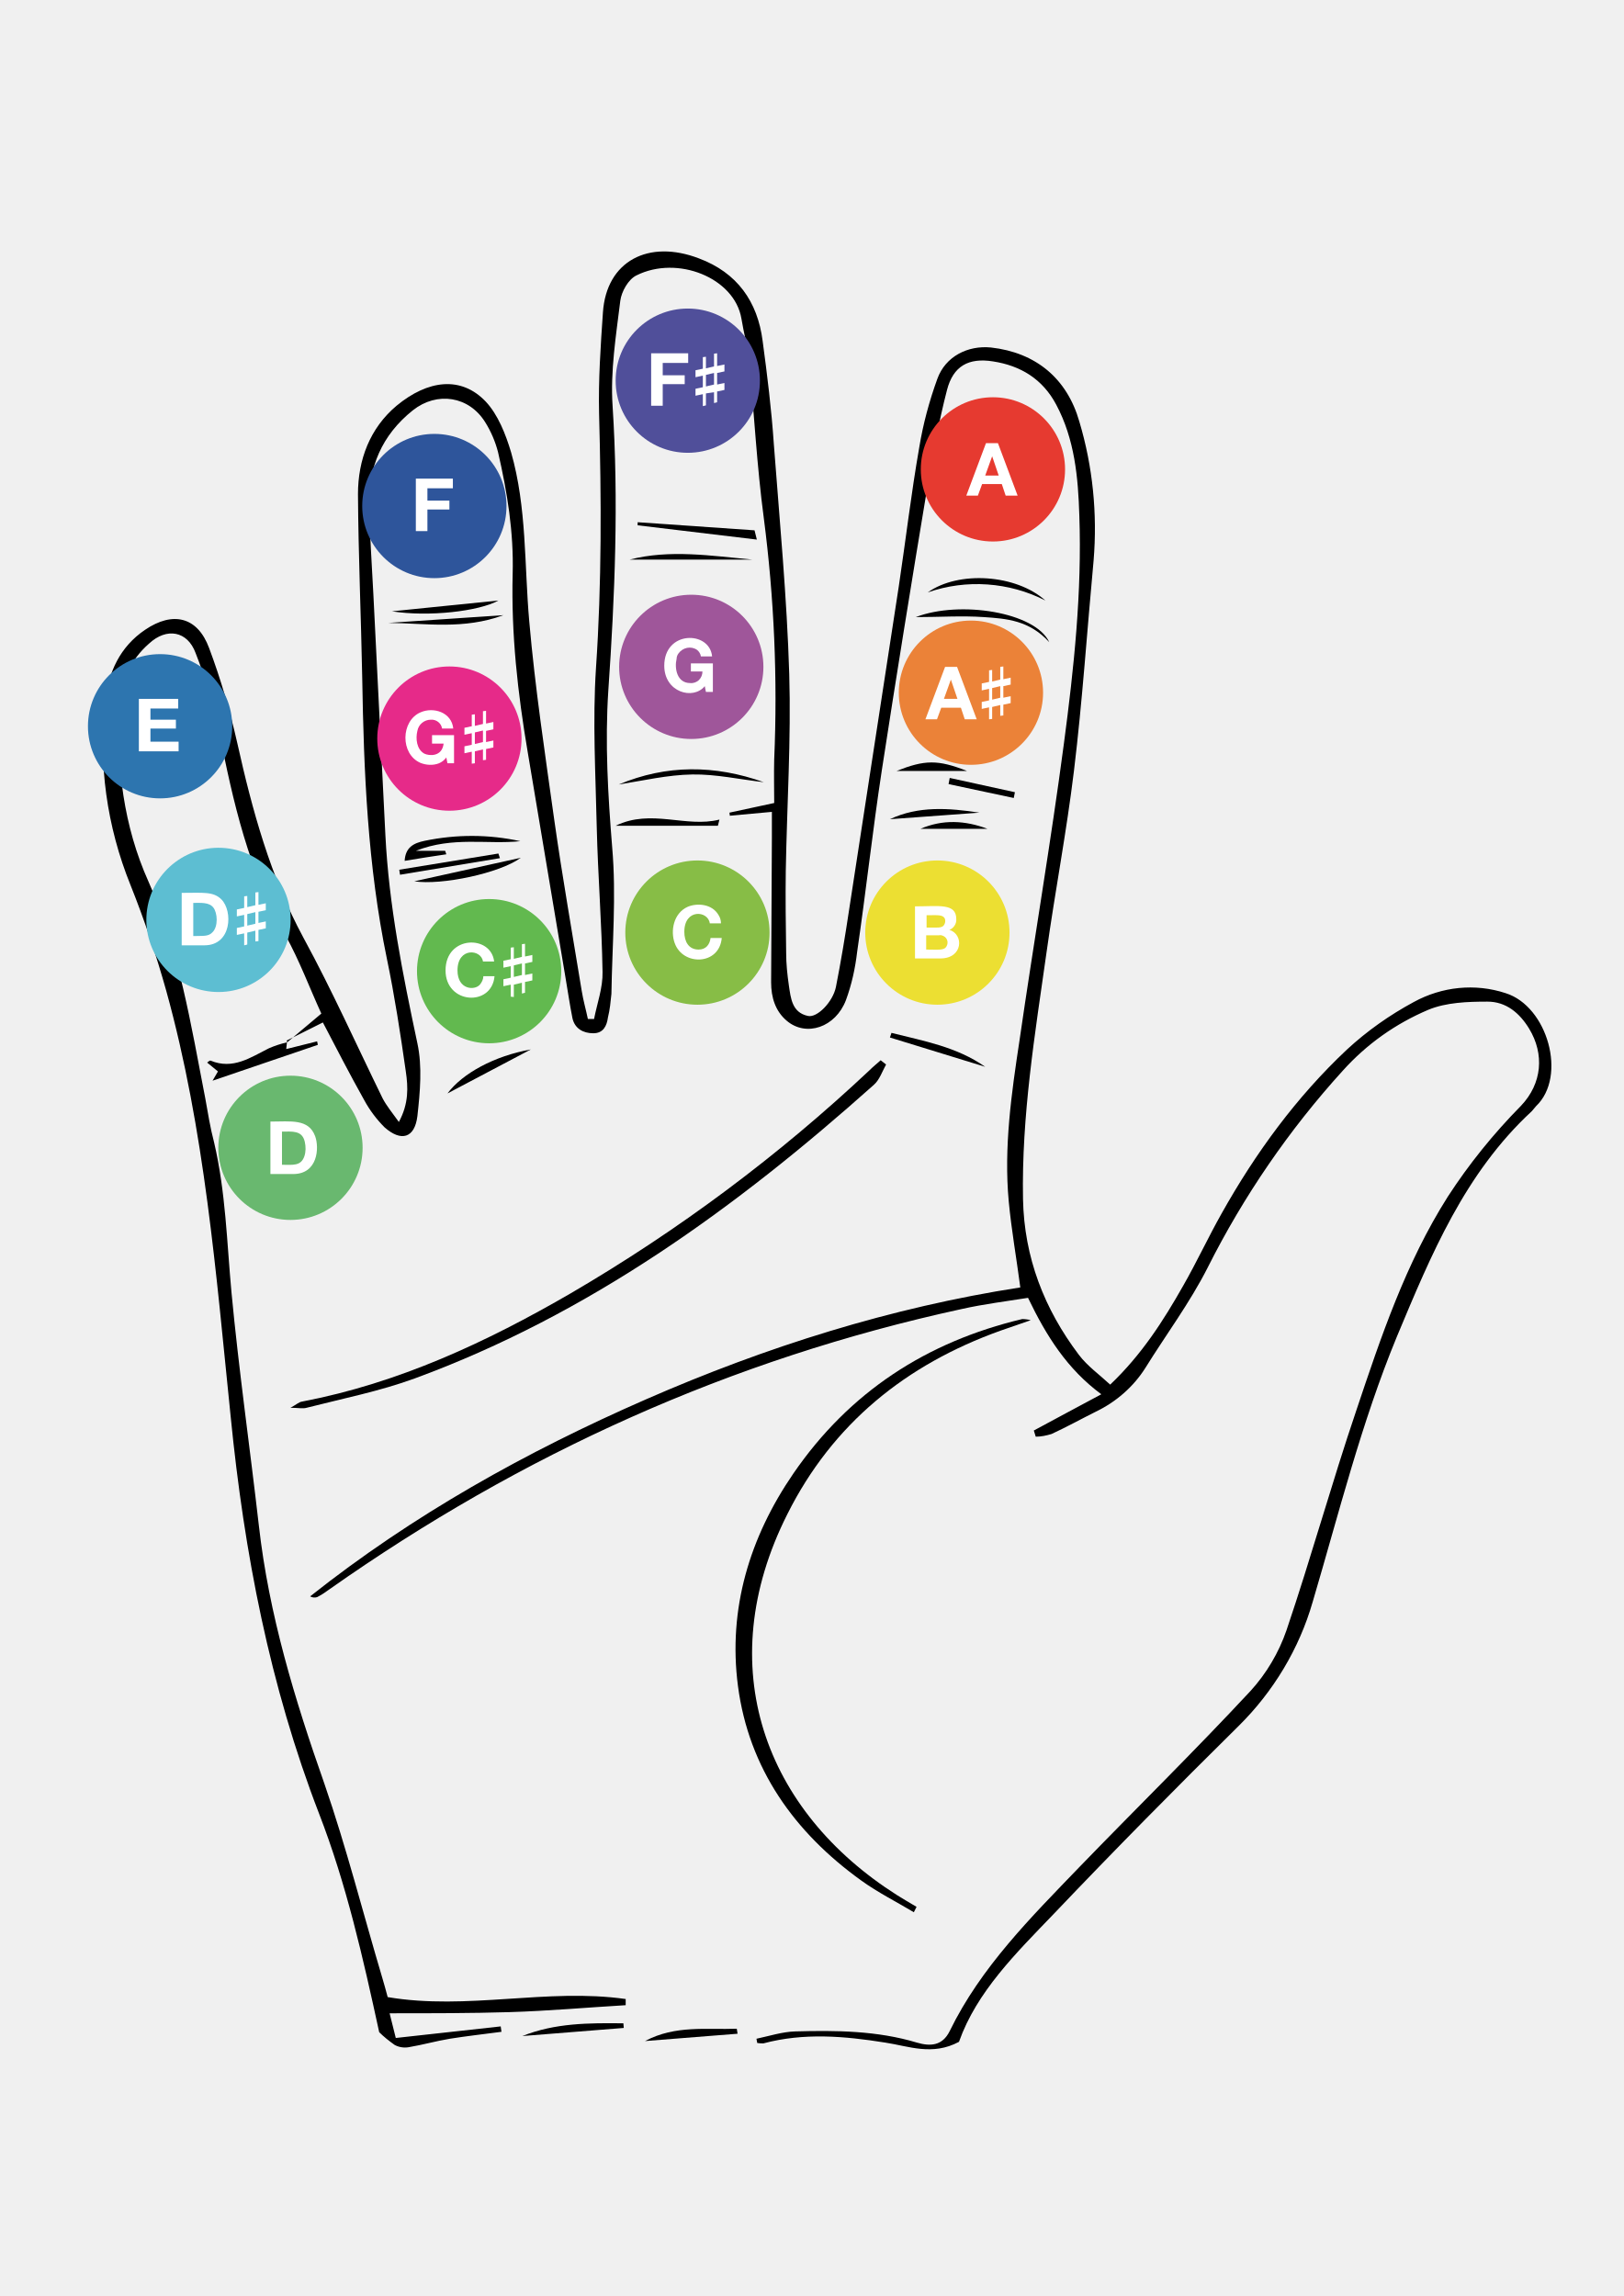
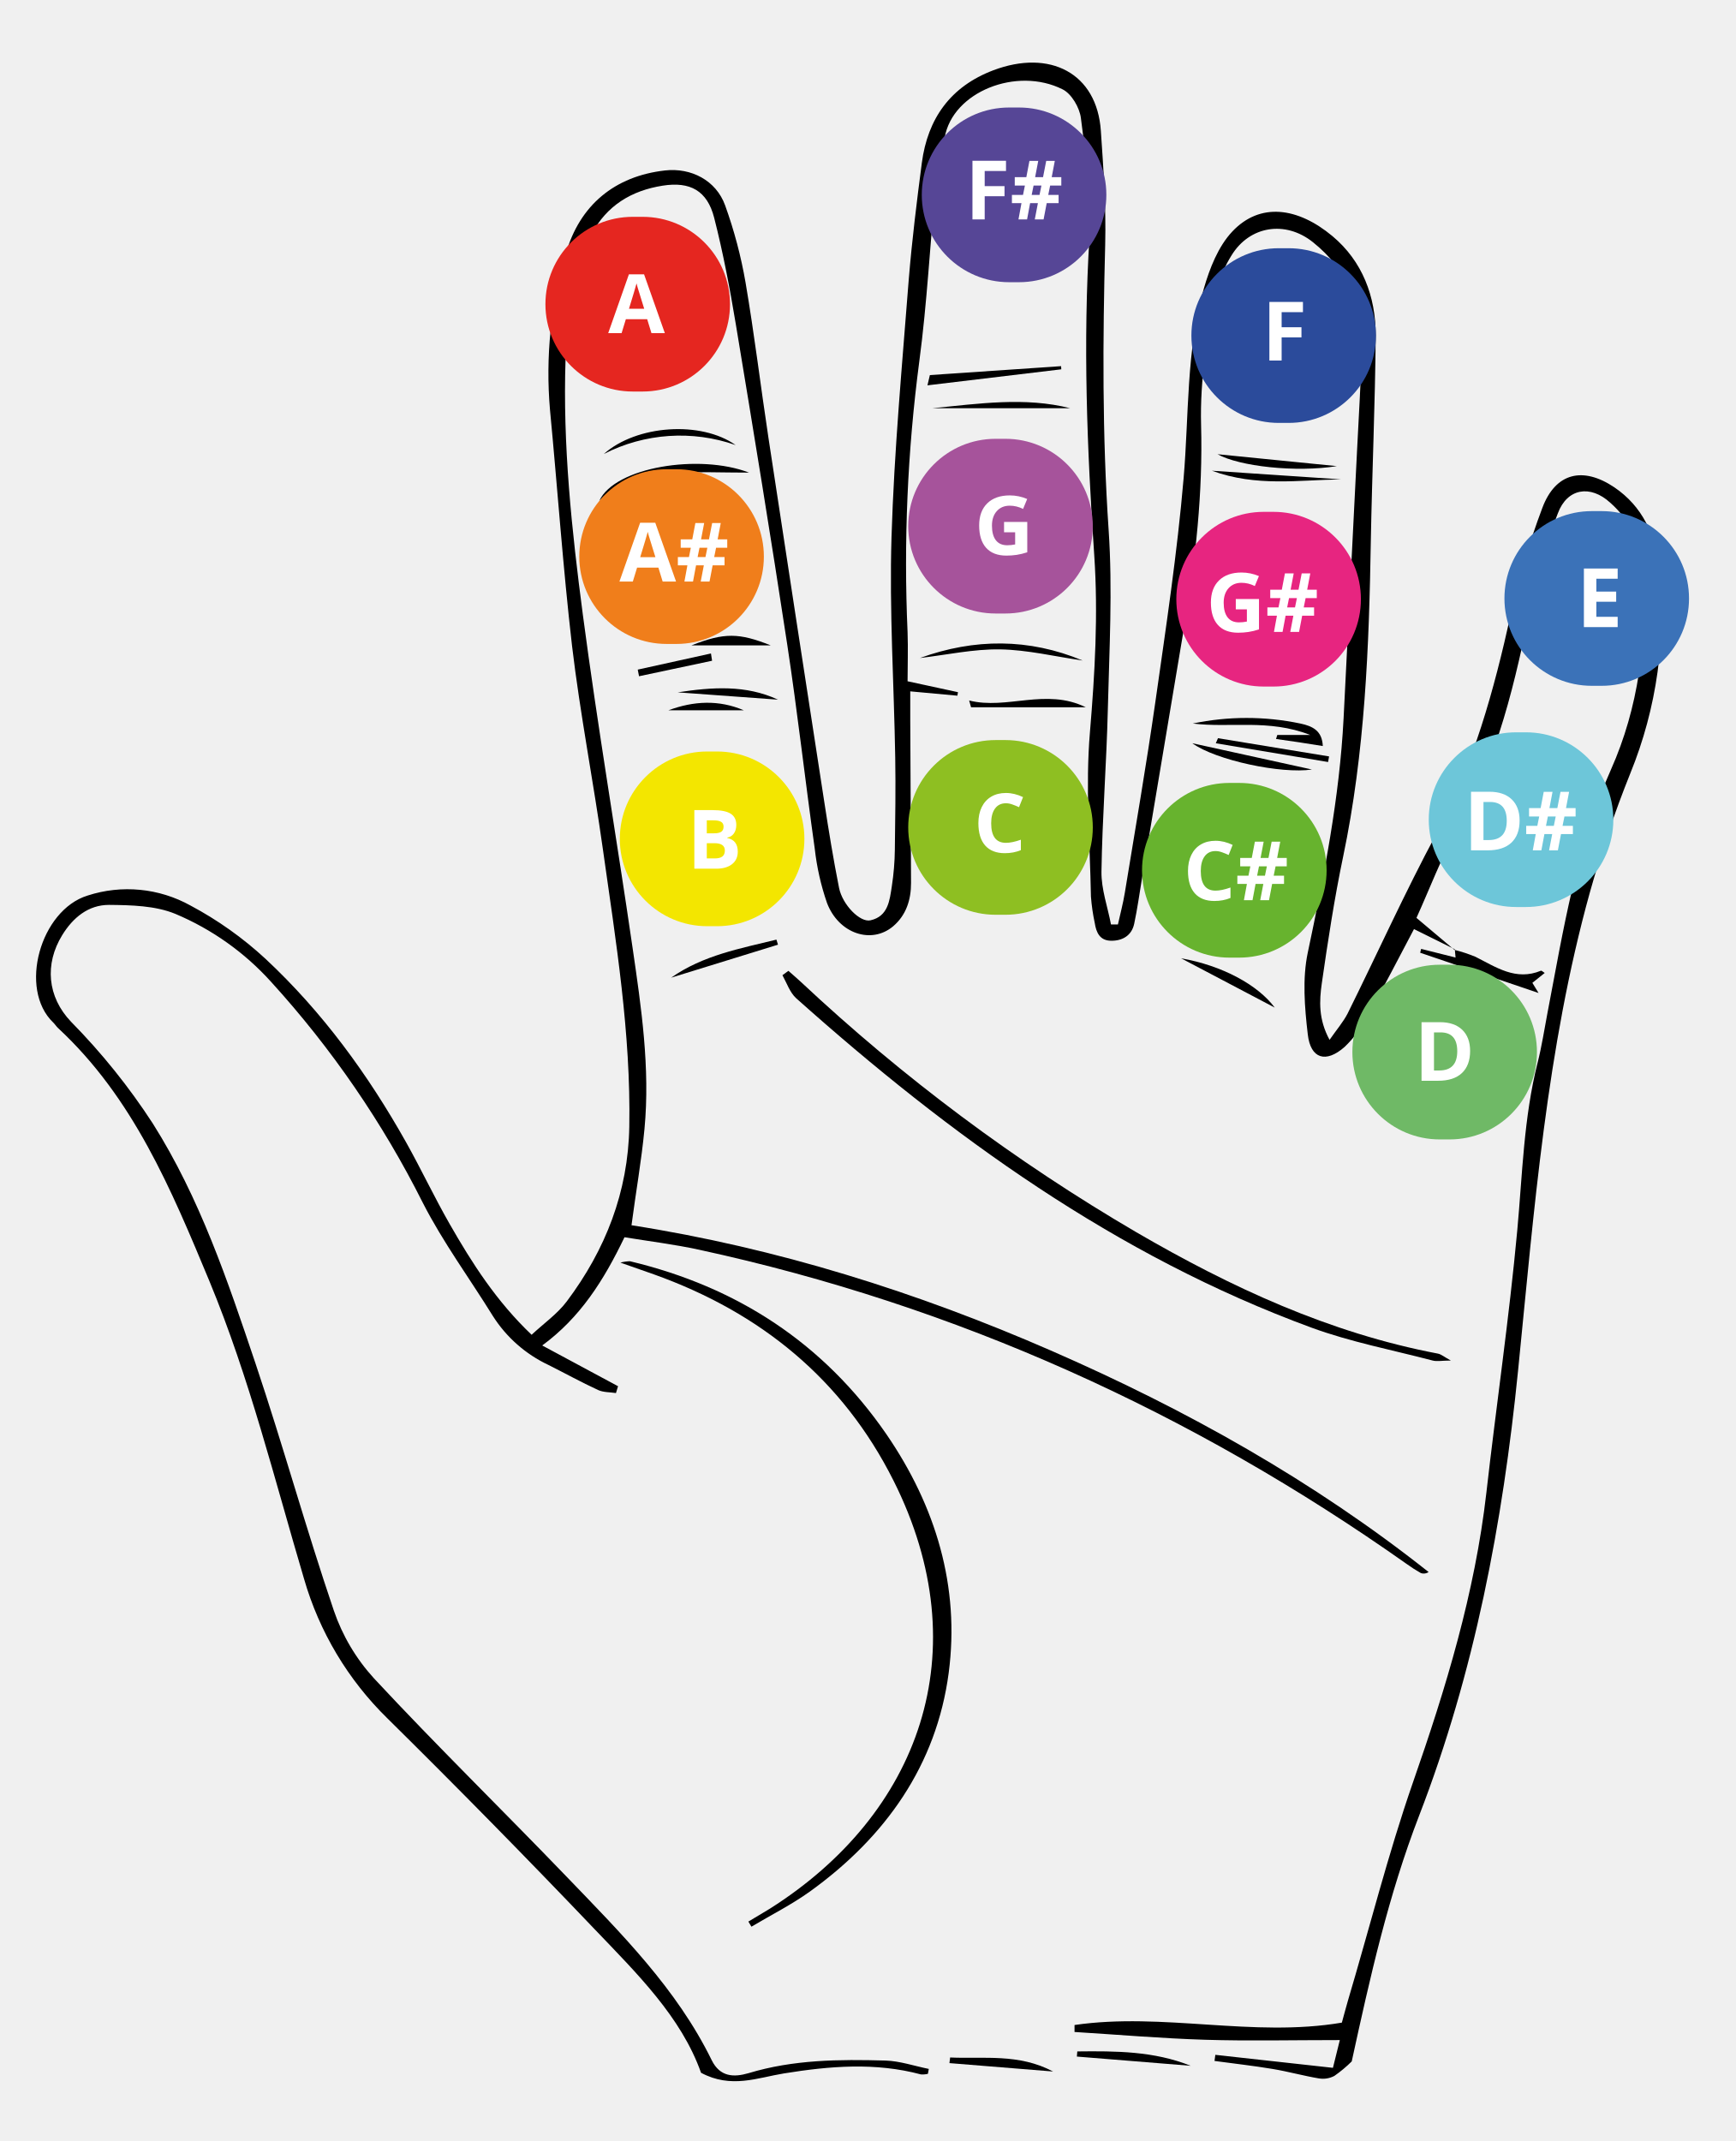
- <svg xmlns="http://www.w3.org/2000/svg" enable-background="new 0 0 420.9 595.3" viewBox="0 0 420.9 595.3">
-   <path d="m74.5 270.2 8.8-7.4c-3.1-6.8-5.7-13.8-9.3-20.3-9.5-16.5-13.6-34.6-17.2-52.9-1.5-6.9-3.5-13.7-6.1-20.3-2.1-5.7-7.5-6.7-12.1-2.4-4.7 4.1-7.5 10-7.7 16.3-.7 15.6 1.1 30.9 7.6 45.4 8 17.9 11 37.1 14.7 56.1.7 3.9 1.3 7.7 2.3 11.5 3 12.8 3.3 25.8 4.5 38.8 1.9 20.2 4.8 40.4 7.1 60.5 2.6 23.1 9.3 45.1 17 67 5.7 16.5 10 33.5 15 50.3.5 1.6.9 3.2 1.4 5 20.6 3.5 41.3-2.4 61.7.5v1.6c-10.1.6-20.1 1.5-30.2 1.8s-20 .3-31 .3l1.6 6.4 27.2-3 .2 1.4c-4.5.6-9 1.1-13.4 1.8-3.6.6-7.1 1.6-10.7 2.2-1.2.2-2.5 0-3.6-.6-1.4-1-2.8-2.1-4-3.3-4.2-19.3-8.5-38.4-15.6-56.7-12.8-33.2-19.4-67.6-22.9-102.9-3.8-37-6.7-74.3-16.7-110.4-2.6-9.3-5.7-18.5-9.3-27.5-6.1-15.1-8.4-31.5-6.5-47.7.8-7.4 3.8-14 10.3-18.4 7.2-4.9 13.6-3.4 16.6 4.7 3 8 5.4 16.2 7.3 24.6 3.9 17.5 8.6 34.7 17.2 50.6 7.4 13.6 13.7 27.7 20.5 41.6 1 1.9 2.4 3.6 4.2 6.1 2.6-4.8 2.4-9 1.8-13.1-1.4-9.8-2.9-19.6-4.9-29.2-5-24.1-6-48.5-6.4-72.9-.3-15.9-1-31.7-1.1-47.6 0-8.9 3.1-17.1 10-22.9 8.1-6.7 16.7-7.8 23.1-1.1 3.2 3.4 5.2 8.5 6.6 13.2 4.1 14.3 3.4 29.2 4.7 43.8 1.5 17.2 4.1 34.4 6.5 51.6 2.1 14.8 4.7 29.5 7.1 44.2.4 2.5 1.1 4.9 1.6 7.3h1.6c.8-4.1 2.3-8.1 2.2-12.2-.2-12.5-1.2-25-1.5-37.4-.3-13.8-1.1-27.7-.2-41.4 1.5-22 1.4-44 .8-66-.2-8.7.4-17.5 1-26.2.9-13.4 11.9-19 24.9-14 9.9 3.7 15.2 11.2 16.5 21.4 1.2 8.9 2.3 17.8 2.9 26.7 1.5 19.9 3.4 39.8 4 59.7.5 17-.6 34-.9 51-.1 7.1 0 14.2.1 21.3 0 2.8.3 5.6.7 8.4.5 3.3.8 7 4.9 7.9 2.4.6 6.5-3.6 7.3-7.5 1.3-6.6 2.4-13.2 3.4-19.9 4.3-28 8.6-56 12.9-84 1.8-12 3.2-24 5.3-36 1-6.1 2.6-12 4.7-17.8s7.9-8.7 13.9-8.1c11.6 1.3 19.7 8 22.9 19.2 3.5 11.7 4.7 23.9 3.7 36-1.7 18.2-2.9 36.5-5.1 54.6-1.9 15.7-4.9 31.3-7.1 47-3 21.2-6.5 42.4-6.1 64 .3 15.1 5.5 28.5 14.5 40.4 2.2 2.9 5.3 5.1 8.1 7.7 8.2-7.8 13.8-16.6 18.9-25.6 3.5-6.1 6.5-12.6 10-18.8 8.8-15.7 19.4-30.2 32.5-42.5 5.2-4.8 11-8.9 17.3-12.3 7.3-4 15.9-4.9 23.8-2.3 10.9 3.4 16 21.6 7.9 29.3-.4.4-.7.9-1.1 1.3-17.4 16.1-26.1 37.2-35 58.5-9.2 22.3-15 45.7-21.8 68.7-3.5 12.2-10.2 23.3-19.2 32.2-16.2 16-32.2 32.2-47.9 48.7-9.8 10.2-20 20.2-24.6 33.2-6.9 3.7-13.1 1.1-19.1.2-10.6-1.7-21.1-2.6-31.6.2-.5 0-1.1 0-1.6-.1l-.2-1.1c3.3-.7 6.7-1.8 10-1.9 10.6-.3 21.3-.2 31.6 2.9 3.4 1 6.6.9 8.5-3 8.1-16.6 21-29.4 33.5-42.4 14.8-15.3 30-30.2 44.5-45.8 4.1-4.5 7.3-9.9 9.3-15.7 6.4-18.9 11.7-38.1 18.1-57 6.4-19.1 12.8-38.2 23.7-55.4 5.5-8.5 11.9-16.4 19-23.6 5.5-5.8 6.1-13.4 2.1-20-2.5-4.1-6-7-10.8-7-5.1 0-10.7.2-15.3 2.1-8.5 3.6-16 8.9-22.2 15.8-13.9 15.3-25.7 32.5-35 51-4.6 9.1-10.8 17.4-16.2 26.1-3.1 4.9-7.6 8.8-12.8 11.3-3.8 1.9-7.6 4-11.5 5.8-1.3.4-2.7.7-4.1.7l-.5-1.6c5.6-3 11.3-6.1 17.5-9.4-8.8-6.5-14.2-15-19-25-5.6.9-11.4 1.6-17.2 2.9-59.8 13-114.1 37.6-163.8 72.6-1.1.8-2.1 1.5-3.3 2.1-.6.2-1.3.1-1.8-.2 26.6-21.1 56-37.5 87.1-51.1s63.4-23.8 97-29c-1-7.6-2.3-14.9-3-22.3-1.3-14 .7-28 2.8-41.8 3.7-25.6 8.1-51.2 11.5-76.9 2.6-19.6 4.7-39.3 4-59.1-.3-9.9-1.2-19.8-6-28.8-3.5-6.6-9.2-10.1-16.4-11.2-6.3-1-10.3 1.2-11.9 7.4-2.1 8.1-3.6 16.3-5 24.6-4.1 24.6-8.1 49.3-11.9 74-2.4 15.7-4.1 31.4-6.4 47.1-.5 4.3-1.4 8.4-2.9 12.5-2.7 7.1-10.3 9.6-15.3 5.4-3-2.5-4.1-6.1-4.1-10 .1-12.5.1-25 .2-37.5 0-2 0-4 0-6.7l-10.9 1-.1-.8 11.6-2.5c0-3.6-.1-7.5 0-11.3.9-20.9 0-41.8-2.7-62.6-1.8-13.5-2.5-27.1-3.8-40.7-.4-3.7-1.4-7.3-2-11-1.8-10.6-16.6-16.5-27.2-11.2-2.1 1-3.9 4.2-4.2 6.6-1.1 9-2.6 18.2-2 27.2 1.6 24.7.6 49.2-1.1 73.8-.9 13.6-.1 27.1 1 40.7 1.1 12.6 0 25.3-.2 38-.2 2-.4 4.1-.9 6.1-.3 2.2-1.2 4.1-3.8 4.1s-4.8-1.2-5.4-3.9c-.7-3.5-1.2-7-1.8-10.5-3.3-19.5-6.5-39-9.8-58.5-2.6-15.3-4.3-30.7-3.9-46.2.3-10.8-1.4-21.2-3.8-31.6-.7-2.7-1.8-5.3-3.3-7.7-4.2-6.8-12.5-8.1-18.8-3.1-8 6.4-11.6 14.8-11.3 25 .2 7.6.7 15.3 1.1 22.9 1 20.7 2.1 41.4 3.1 62.1.9 18.3 4.5 36.2 8.3 54.1 1.3 6 .7 12.6 0 18.9-.7 5.7-4.2 6.7-8.5 2.9-2.1-2.1-3.9-4.5-5.3-7.1-3.7-6.6-7.2-13.4-10.7-20.1l-9.4 4.7z" />
-   <path d="m236.9 495.8c-4.5-2.7-9.3-5.1-13.6-8.2-17.4-12.5-29.2-29.1-32-50.5-2.6-19.9 3-38.5 14.4-55.1 14.5-21.1 34.5-34.1 59.3-40 .7 0 1.5.1 2.2.3-3.2 1.1-5.5 1.9-7.8 2.7-24.6 8.8-43.6 24.2-55.3 47.6-19.9 39.5-5.9 77 28.5 98.8 1.6 1 3.3 2 5 3z" />
-   <path d="m229.7 276c-1 1.8-1.7 4-3.2 5.3-35.6 31.8-73.8 59.5-119 76.1-9 3.3-18.6 5.2-28 7.6-1 .3-2.2 0-4.2 0 1.5-.8 2.2-1.5 3-1.6 25.1-4.8 47.8-15.4 69.7-28.1 27.9-16.3 53.9-35.7 77.4-57.8.9-.9 1.9-1.7 2.9-2.6z" />
-   <path d="m74.4 270.1-.2 1.9 8-2 .2.9-27.3 9.3 1.4-2.4-2.8-2.3c.4-.3.7-.6.9-.5 5.8 2.4 10.3-.8 15.1-3.2 1.6-.7 3.2-1.2 4.9-1.6z" />
-   <path d="m107.8 220.6h7.6l.3.9c-1.8.3-3.5.5-5.3.8s-3.7.6-5.5.9c.2-3.5 2.3-4.6 5.2-5.2 8.2-1.7 16.6-1.7 24.8.1-8.6.9-17.5-1.3-27.1 2.5z" />
-   <path d="m237.4 160c11.4-4.4 31-1.3 34.6 6.5-5.2-5.7-11.1-6.1-16.9-6.5s-11.4 0-17.7 0z" />
-   <path d="m165.3 135.4 30.3 2.1.6 2.4-30.9-3.7z" />
-   <path d="m163.2 145.1c10.4-2.7 21.2-1 31.9 0z" />
-   <path d="m160.4 203.4c12.4-5.2 24.9-5.1 37.6-.6-6.2-.7-12.4-2.1-18.5-2-6.4.1-12.8 1.6-19.1 2.6z" />
-   <path d="m100.7 161.5 29.8-2c-10.3 3.8-20.1 2.1-29.8 2z" />
-   <path d="m161.7 525.8-26.3 2.1c8.5-3.4 17.3-3.4 26.2-3.3z" />
-   <path d="m271 155.7c-9.4-4.8-20.5-5.6-30.5-2.1 8-5.7 22.9-4.7 30.5 2.1z" />
-   <path d="m255.4 276.6-24.7-7.6.4-1.2c8.3 2.1 16.9 3.6 24.3 8.8z" />
-   <path d="m107.4 228.5 27.6-6.1c-5.4 4-20.6 7.2-27.6 6.1z" />
-   <path d="m137.6 272.1-21.6 11.4c3.9-5.2 12.1-9.7 21.6-11.4z" />
-   <path d="m101.6 158.5 27.6-2.8c-5 2.8-18.1 4.3-27.6 2.8z" />
-   <path d="m167.2 529.2c7.9-4.2 16-2.9 23.8-3.2l.2 1.3z" />
-   <path d="m230.7 212.4c7.4-3.5 15.3-2.9 23.2-1.7z" />
-   <path d="m186.1 214.1h-26.5c9.2-4.5 18.2.6 26.9-1.6z" />
-   <path d="m129.6 222.5-25.9 4.3-.2-1.3 25.7-4.2z" />
-   <path d="m232.4 199.9c7.3-2.9 10.7-3 18.3 0z" />
-   <path d="m246.2 201.7 16.9 3.7-.3 1.5-16.9-3.6z" />
-   <path d="m238.6 214.9c5.8-2.5 11.6-2.2 17.4 0z" />
-   <circle cx="180.8" cy="241.8" fill="#87bd46" r="18.7" />
-   <path d="m177.4 241.6c0 2.5 1.1 4.6 3.7 4.6 1.9 0 2.9-1.3 3.1-3h2.9c-.6 7.1-10.1 7.3-12.2 1.3-1.1-3-.4-7.7 3.4-9.4 2.4-1 6.3-.8 8 2.2.4.6.6 1.4.6 2.1h-2.9c-.4-3.3-6.6-3.9-6.6 2.2z" fill="#fff" />
-   <circle cx="126.8" cy="251.8" fill="#62b94f" r="18.7" />
-   <path d="m118.6 251.6c0 5 4.4 5.3 5.8 3.7.5-.6.9-1.4.9-2.2h2.9c-.7 8-12.7 7.3-12.7-1.5 0-9.1 11.8-9.3 12.6-2.3h-2.9c-.4-3.2-6.6-3.8-6.6 2.3z" fill="#fff" />
-   <path d="m132.4 258.4v-3.1l-1.9.4v-1.8l1.9-.4v-3l-1.9.4v-1.8l1.9-.4v-3l.8-.1v3l2.1-.5v-3.3l.8-.1v3.3l1.9-.4v1.8l-1.9.4v3l1.9-.4v1.8l-1.9.4v2.8l-.8.2v-2.8l-2.1.5v3.2zm.8-5.1 2.1-.5v-3l-2.1.5z" fill="#fff" />
-   <circle cx="75.3" cy="297.6" fill="#69b86f" r="18.7" />
-   <path d="m81.7 294.6c1.1 3 .7 9.8-5.7 9.8h-5.9v-13.6c5.3 0 9.9-.8 11.6 3.8zm-2.8 5.2c.4-1.2.4-2.5.1-3.8-.7-3-3.3-2.6-5.9-2.6v8.6c2.8 0 4.9.4 5.8-2.2z" fill="#fff" />
-   <ellipse cx="56.7" cy="238.5" fill="#5dbed2" rx="18.7" ry="18.7" transform="matrix(.04531439 -.999 .999 .04531439 -184.1929 284.3425)" />
-   <path d="m57.4 233.2c3 3 2.7 11.9-4.4 11.9h-5.9v-13.6c5.6 0 8.2-.4 10.3 1.7zm-2.3 8.5c1.5-1.5 1.3-5 .2-6.4s-3.2-1.2-5.2-1.2v8.6c2.5-.1 3.9.2 5-1z" fill="#fff" />
-   <path d="m63.3 245.1v-3.1l-1.9.4v-1.8l1.9-.4v-3l-1.9.4v-1.8l1.9-.4v-3l.8-.1v2.9l2.1-.5v-3.3l.8-.1v3.3l1.9-.4v1.8l-1.9.4v2.9l1.9-.4v1.8l-1.9.4v2.9l-.8.1v-2.8l-2.1.5v3.1zm.8-5.1 2.1-.5v-3l-2.1.5z" fill="#fff" />
-   <circle cx="41.5" cy="188.3" fill="#2d75af" r="18.7" />
-   <path d="m46.2 181.2v2.5h-7.2v2.9h6.6v2.3h-6.6v3.4h7.3v2.5h-10.3v-13.6z" fill="#fff" />
-   <circle cx="112.6" cy="131.2" fill="#2e559b" r="18.7" />
-   <path d="m117.4 124.1v2.5h-6.6v3.2h5.7v2.3h-5.7v5.6h-3v-13.6z" fill="#fff" />
-   <circle cx="178.3" cy="98.7" fill="#504f9a" r="18.7" />
-   <path d="m178.4 91.6v2.5h-6.6v3.2h5.7v2.3h-5.7v5.6h-3v-13.6z" fill="#fff" />
-   <path d="m182.2 105.3v-3.1l-1.9.4v-1.8l1.9-.4v-3l-1.9.4v-1.8l1.9-.4v-3l.8-.1v3l2.1-.5v-3.3l.8-.1v3.3l1.9-.4v1.8l-1.9.4v3l1.9-.4v1.8l-1.9.4v2.8l-.8.2v-2.8l-2.1.3v3.1zm.8-5.1 2.1-.5v-3l-2.1.5z" fill="#fff" />
-   <circle cx="179.2" cy="172.9" fill="#9f569a" r="18.7" />
-   <path d="m172.2 172.6c0-9.2 11.8-9.1 12.4-2.4h-2.9c-.1-.7-.5-1.3-1-1.7-1.6-1.1-3.7-.6-4.8.9-.3.4-.5.9-.5 1.4-.6 2.5.1 6.3 3.5 6.3.8.1 1.7-.2 2.3-.8s.9-1.4.9-2.2h-3v-2.1h5.7v7.4h-1.8l-.3-1.5c-3 3.7-10.5 1.6-10.5-5.3z" fill="#fff" />
-   <circle cx="257.4" cy="121.7" fill="#e63a30" r="18.7" />
-   <path d="m258.7 114.9 5.1 13.6h-3.1l-1-3h-5.1l-1.1 3h-3l5.1-13.6zm.2 8.4-1.7-5-1.8 5z" fill="#fff" />
-   <circle cx="251.7" cy="179.6" fill="#eb8238" r="18.7" />
-   <path d="m248.1 172.9 5.1 13.6h-3.1l-1-3h-5.1l-1.1 3h-3l5.1-13.6zm.1 8.3-1.7-5-1.8 5z" fill="#fff" />
-   <path d="m256.4 186.5v-3.1l-1.9.4v-1.8l1.9-.4v-3l-1.9.4v-1.8l1.9-.4v-3l.8-.1v3l2.1-.5v-3.3l.8-.1v3.3l1.9-.4v1.8l-1.9.4v3l1.9-.4v1.8l-1.9.4v2.8l-.8.1v-2.8l-2.1.5v3.1zm.8-5.1 2.1-.5v-3l-2.1.5z" fill="#fff" />
-   <circle cx="243" cy="241.8" fill="#ecdf32" r="18.7" />
-   <path d="m247.9 238.3c.1 1.2-.7 2.4-1.8 2.8 3.8 1.1 3.6 7.4-2.3 7.4h-6.6v-13.5c6.2 0 10.7-.9 10.7 3.3zm-3.4 1.8c.5-.5.7-1.3.4-2-.6-1-1.8-.8-4.7-.8v3.2c3.1 0 3.6.1 4.3-.4zm.9 5.2c.5-.9.2-2.1-.8-2.6-.4-.2-.8-.3-1.2-.2h-3.3v3.7c3.2 0 4.7.3 5.3-.9z" fill="#fff" />
-   <circle cx="116.5" cy="191.5" fill="#e62a89" r="18.7" />
-   <g fill="#fff">
-     <path d="m113.8 197.9c-1.5.6-3.3.5-4.8-.1-5.3-2.3-5.1-10.9 0-13.1 3.4-1.5 8.1 0 8.5 4.2h-2.9c-.2-1.4-1.5-2.4-2.9-2.3-1.7 0-3.2 1.2-3.5 2.9-.5 2-.2 4.8 1.8 5.9 1.2.6 4.6.9 5-2.6h-3v-2.2h5.7v7.3h-1.7l-.3-1.5c-.5.7-1.2 1.2-1.9 1.5z" />
-     <path d="m122.3 198v-3.1l-1.9.4v-1.8l1.9-.4v-3l-1.9.4v-1.8l1.9-.4v-3l.8-.1v3l2.1-.5v-3.3l.8-.1v3.3l1.9-.4v1.9l-1.9.4v2.9l1.9-.4v1.8l-1.9.4v2.8l-.8.1v-2.8l-2.1.5v3.1zm.8-5.1 2.1-.5v-3l-2.1.5z" />
+ <svg xmlns="http://www.w3.org/2000/svg" id="Layer_1" data-name="Layer 1" viewBox="0 0 400.82 494.5">
+   <defs>
+     <style>.cls-1{fill:#e52620;}.cls-2{font-size:18.95px;fill:#fff;font-family:OpenSans-Bold, Open Sans;font-weight:700;}.cls-3{fill:#f07e1b;}.cls-4{fill:#f3e600;}.cls-5{fill:#8ebf22;}.cls-6{fill:#67b32e;}.cls-7{fill:#6fb966;}.cls-8{fill:#6dc6d9;}.cls-9{fill:#3b72b8;}.cls-10{fill:#2b4b9b;}.cls-11{fill:#564696;}.cls-12{fill:#a6539b;}.cls-13{fill:#e72580;}</style>
+   </defs>
+   <g id="KzPyu6">
+     <path d="M335.89,219.37,327.14,212c3.11-6.82,5.68-13.85,9.35-20.26,9.46-16.48,13.57-34.56,17.24-52.9a132.83,132.83,0,0,1,6.07-20.29c2.14-5.75,7.47-6.69,12.12-2.42a22.87,22.87,0,0,1,7.72,16.26c.67,15.64-1.15,30.93-7.58,45.36-8,17.92-11,37.1-14.65,56.14-.73,3.85-1.32,7.73-2.28,11.52-3.23,12.74-3.51,25.8-4.71,38.8-1.87,20.23-4.84,40.35-7.13,60.54-2.64,23.14-9.35,45.15-17,67.05-5.74,16.53-10,33.56-15,50.36-.47,1.6-.88,3.22-1.38,5-20.57,3.49-41.28-2.43-61.74.55l0,1.61c10.06.62,20.12,1.49,30.19,1.8s20.09.07,31.08.07l-1.59,6.41-27.16-3-.19,1.41c4.48.61,9,1.11,13.42,1.85,3.6.6,7.13,1.59,10.72,2.19a5.63,5.63,0,0,0,3.55-.59,30.68,30.68,0,0,0,4-3.34c4.21-19.33,8.47-38.39,15.56-56.75,12.79-33.1,19.32-67.56,22.86-102.83,3.72-37.05,6.56-74.32,16.58-110.43a269.45,269.45,0,0,1,9.34-27.49A97.52,97.52,0,0,0,383.15,131c-.85-7.45-3.77-14-10.3-18.44-7.25-4.88-13.57-3.4-16.63,4.73a178.69,178.69,0,0,0-7.3,24.61c-3.88,17.53-8.57,34.64-17.16,50.63-7.3,13.61-13.66,27.73-20.53,41.58-1,1.93-2.43,3.58-4.16,6.06-2.59-4.76-2.37-9-1.79-13.07,1.41-9.78,2.9-19.56,4.92-29.22,5.05-24.07,6-48.47,6.4-72.93.29-15.86,1-31.71,1.13-47.56,0-8.91-3.07-17.07-10-22.86-8.07-6.72-16.74-7.82-23.11-1.07-3.25,3.44-5.24,8.51-6.59,13.2-4.1,14.29-3.41,29.17-4.67,43.83-1.47,17.24-4.07,34.4-6.51,51.55-2.11,14.77-4.66,29.47-7.07,44.19-.4,2.45-1.05,4.86-1.59,7.29h-1.6c-.77-4.07-2.26-8.15-2.2-12.21.19-12.49,1.17-25,1.47-37.45.34-13.79,1.12-27.66.19-41.39-1.5-22-1.37-44-.8-66,.22-8.73-.4-17.5-1-26.24-.9-13.38-11.81-18.92-24.83-14-9.89,3.74-15.17,11.15-16.52,21.41-1.16,8.87-2.26,17.77-3,26.69-1.54,19.9-3.39,39.8-4,59.73-.52,17,.58,34,.86,50.94.12,7.1,0,14.19-.09,21.28a59.79,59.79,0,0,1-.69,8.36c-.51,3.29-.83,7-4.93,7.92-2.4.56-6.48-3.56-7.27-7.51-1.31-6.58-2.39-13.22-3.41-19.85q-6.49-42-12.88-84c-1.82-12-3.26-24-5.31-36a105,105,0,0,0-4.71-17.77c-2.09-5.79-7.88-8.74-13.88-8.06-11.61,1.31-19.71,8-22.91,19.24a97,97,0,0,0-3.66,36c1.74,18.19,3,36.45,5.1,54.6,1.87,15.73,4.93,31.31,7.13,47,3,21.24,6.47,42.45,6.09,64-.26,15.09-5.49,28.45-14.44,40.37-2.17,2.89-5.29,5.07-8.12,7.71-8.15-7.76-13.76-16.55-18.94-25.61-3.52-6.15-6.54-12.58-10-18.76-8.81-15.71-19.36-30.19-32.54-42.48A82.74,82.74,0,0,0,44,209.15a29.91,29.91,0,0,0-23.79-2.3c-10.9,3.38-16,21.57-7.92,29.32.4.38.7.88,1.1,1.26,17.37,16.11,26.14,37.24,35,58.53,9.24,22.32,15,45.68,21.83,68.7a73.56,73.56,0,0,0,19.25,32.22q24.3,24,47.87,48.71c9.77,10.22,20,20.25,24.57,33.15,6.94,3.73,13.05,1.14,19.15.15,10.58-1.71,21.1-2.59,31.63.23a5.06,5.06,0,0,0,1.62-.14l.2-1.13c-3.34-.67-6.67-1.83-10-1.93-10.63-.3-21.26-.23-31.62,2.91-3.43,1-6.6.89-8.52-3-8.1-16.55-21-29.37-33.54-42.41-14.75-15.33-30-30.23-44.46-45.78a44.61,44.61,0,0,1-9.28-15.68C70.65,353,65.35,333.78,59,314.88c-6.42-19.06-12.83-38.16-23.71-55.39A149.56,149.56,0,0,0,16.42,236c-5.53-5.78-6.13-13.37-2.06-20,2.5-4.08,6.05-7,10.81-7,5.14.05,10.69.17,15.32,2.07a62.37,62.37,0,0,1,22.18,15.77,227.17,227.17,0,0,1,35,51c4.64,9.08,10.77,17.4,16.16,26.11a30.66,30.66,0,0,0,12.82,11.3c3.83,1.92,7.59,4,11.47,5.79,1.23.57,2.75.49,4.14.71l.48-1.58-17.51-9.41c8.79-6.46,14.2-15,19-25,5.58.92,11.45,1.63,17.2,2.88,59.49,12.9,113.8,37.53,163.46,72.59a34.62,34.62,0,0,0,3.29,2.11,2,2,0,0,0,1.77-.25c-26.65-21.11-56-37.52-87.1-51.1s-63.45-23.75-97-29c1-7.63,2.31-14.93,3-22.28,1.32-14.05-.73-27.94-2.75-41.78-3.73-25.65-8.09-51.21-11.48-76.9-2.58-19.6-4.68-39.31-4-59.16.35-9.92,1.22-19.76,6-28.77,3.5-6.63,9.22-10.09,16.44-11.22,6.33-1,10.28,1.16,11.88,7.41,2.07,8.09,3.63,16.34,5,24.59,4.09,24.65,8.13,49.31,11.88,74,2.38,15.67,4.14,31.43,6.35,47.13A58.07,58.07,0,0,0,191,208.55c2.7,7.11,10.28,9.62,15.29,5.38,3-2.56,4.13-6.11,4.12-10l-.18-37.51v-6.74l10.88,1,.14-.81-11.64-2.52c0-3.62.14-7.49,0-11.35a357.47,357.47,0,0,1,2.71-62.55c1.8-13.49,2.47-27.12,3.81-40.67.37-3.69,1.42-7.31,2.05-11C220,21.2,234.82,15.32,245.4,20.63c2.06,1,3.95,4.24,4.24,6.64,1.11,9,2.57,18.23,2,27.25-1.55,24.67-.58,49.23,1.09,73.84.92,13.58.14,27.12-1,40.73-1.07,12.58,0,25.34.23,38a45.36,45.36,0,0,0,.88,6.09c.34,2.19,1.16,4.06,3.75,4.1s4.77-1.15,5.36-3.92c.74-3.46,1.22-7,1.8-10.47q4.9-29.22,9.8-58.45c2.6-15.31,4.27-30.7,3.85-46.22-.29-10.76,1.44-21.19,3.78-31.57A26.1,26.1,0,0,1,284.42,59c4.19-6.86,12.46-8.14,18.8-3.07,8,6.4,11.64,14.85,11.31,25-.25,7.64-.72,15.28-1.1,22.93q-1.55,31-3.12,62.06c-.94,18.31-4.49,36.2-8.27,54.1-1.27,6-.73,12.65,0,18.88.64,5.66,4.18,6.73,8.51,2.9a26.94,26.94,0,0,0,5.3-7.11c3.72-6.63,7.17-13.41,10.72-20.1l9.45,4.68Z" />
+     <path d="M173.55,445c4.53-2.7,9.29-5.09,13.56-8.16,17.37-12.53,29.17-29.11,32-50.48,2.62-19.92-3-38.48-14.36-55.06-14.49-21.06-34.51-34.09-59.27-40a9.84,9.84,0,0,0-2.2.32c3.2,1.12,5.48,1.91,7.75,2.72,24.56,8.79,43.57,24.19,55.34,47.65,19.85,39.55,5.94,77-28.53,98.83-1.63,1-3.31,2-5,3Z" />
+     <path d="M180.71,225.24c1,1.8,1.71,4,3.18,5.33,35.57,31.75,73.78,59.46,119,76.07,9.05,3.32,18.64,5.15,28,7.6,1,.26,2.18,0,4.2,0-1.52-.82-2.22-1.45-3-1.6-25.08-4.77-47.84-15.35-69.69-28.06a432.33,432.33,0,0,1-77.43-57.79c-.94-.87-1.92-1.71-2.89-2.56Z" />
+     <path d="M336,219.26l.17,1.9-7.95-2-.22.89,27.34,9.3L353.91,227l2.85-2.28c-.43-.27-.73-.58-.87-.52-5.8,2.41-10.35-.82-15.12-3.21a34.85,34.85,0,0,0-4.88-1.61Z" />
+     <path d="M302.6,169.75H295l-.29.93,5.28.76,5.52.87c-.15-3.51-2.31-4.59-5.19-5.2a60.61,60.61,0,0,0-24.84,0C284.09,168.18,293,166,302.6,169.75Z" />
+     <path d="M173,109.16c-11.45-4.42-31-1.31-34.6,6.53,5.22-5.72,11.13-6.13,16.91-6.46S166.66,109.16,173,109.16Z" />
+     <path d="M245.07,84.57l-30.31,2.06L214.2,89l30.91-3.7Z" />
+     <path d="M247.18,94.29c-10.4-2.66-21.16-1.05-31.91,0Z" />
+     <path d="M250.05,152.56c-12.4-5.17-25-5.14-37.59-.58,6.17-.72,12.36-2.09,18.52-2C237.35,150.1,243.69,151.64,250.05,152.56Z" />
+     <path d="M309.71,110.72l-29.82-2C290.17,112.49,300,110.85,309.71,110.72Z" />
+     <path d="M248.71,475,275,477.13c-8.49-3.41-17.33-3.42-26.19-3.32Z" />
+     <path d="M139.45,104.86a38.68,38.68,0,0,1,30.46-2.06C161.91,97.13,147,98.13,139.45,104.86Z" />
+     <path d="M155,225.81l24.68-7.62-.36-1.17C171,219.08,162.43,220.6,155,225.81Z" />
+     <path d="M303,177.73l-27.63-6.07C280.8,175.61,296,178.8,303,177.73Z" />
+     <path d="M272.79,221.34l21.62,11.38C290.52,227.48,282.27,223,272.79,221.34Z" />
+     <path d="M308.76,107.66l-27.56-2.75C286.22,107.72,299.28,109.17,308.76,107.66Z" />
+     <path d="M243.22,478.45c-7.95-4.21-16-2.88-23.78-3.24l-.16,1.3Z" />
+     <path d="M179.69,161.6c-7.45-3.47-15.27-2.9-23.17-1.69Z" />
+     <path d="M224.27,163.35h26.48c-9.24-4.53-18.2.65-26.92-1.56Z" />
+     <path d="M280.8,171.67,306.73,176l.23-1.29L281.3,170.5Z" />
+     <path d="M178,149.06c-7.27-2.9-10.71-3-18.31,0Z" />
+     <path d="M164.2,150.93l-16.91,3.73.3,1.53,16.87-3.58Z" />
+     <path d="M171.8,164.06c-5.79-2.48-11.6-2.17-17.44,0Z" />
  </g>
+   <rect class="cls-1" x="125.97" y="50.08" width="42.63" height="40.35" rx="20.18" />
+   <text class="cls-2" transform="translate(140.47 76.94)">A</text>
+   <rect class="cls-3" x="133.79" y="108.38" width="42.63" height="40.35" rx="20.18" />
+   <text class="cls-2" transform="translate(143.06 134.32)">A#</text>
+   <rect class="cls-4" x="143.15" y="173.57" width="42.63" height="40.35" rx="20.18" />
+   <text class="cls-2" transform="translate(158.66 200.64)">B</text>
+   <rect class="cls-5" x="209.76" y="170.93" width="42.63" height="40.35" rx="20.18" />
+   <text class="cls-2" transform="translate(224.87 196.87)">C</text>
+   <rect class="cls-6" x="263.76" y="180.83" width="42.63" height="40.35" rx="20.18" />
+   <text class="cls-2" transform="translate(273.28 207.91)">C#</text>
+   <rect class="cls-7" x="312.34" y="222.82" width="42.63" height="40.35" rx="20.18" />
+   <text class="cls-2" transform="translate(326.61 249.62)">D</text>
+   <rect class="cls-8" x="329.98" y="169.14" width="42.63" height="40.35" rx="20.18" />
+   <text class="cls-2" transform="translate(338.04 196.4)">D#</text>
+   <rect class="cls-9" x="347.46" y="118.05" width="42.63" height="40.35" rx="20.18" />
+   <text class="cls-2" transform="translate(364.11 144.84)">E</text>
+   <rect class="cls-10" x="275.16" y="57.33" width="42.63" height="40.35" rx="20.18" />
+   <text class="cls-2" transform="translate(291.47 83.27)">F</text>
+   <rect class="cls-11" x="212.89" y="24.83" width="42.63" height="40.35" rx="20.18" />
+   <text class="cls-2" transform="translate(222.89 50.67)">F#</text>
+   <rect class="cls-12" x="209.76" y="101.35" width="42.63" height="40.35" rx="20.18" />
+   <text class="cls-2" transform="translate(225.05 128.14)">G</text>
+   <rect class="cls-13" x="271.68" y="118.22" width="42.63" height="40.35" rx="20.18" />
+   <text class="cls-2" transform="translate(278.57 145.95)">G#</text>
</svg>
